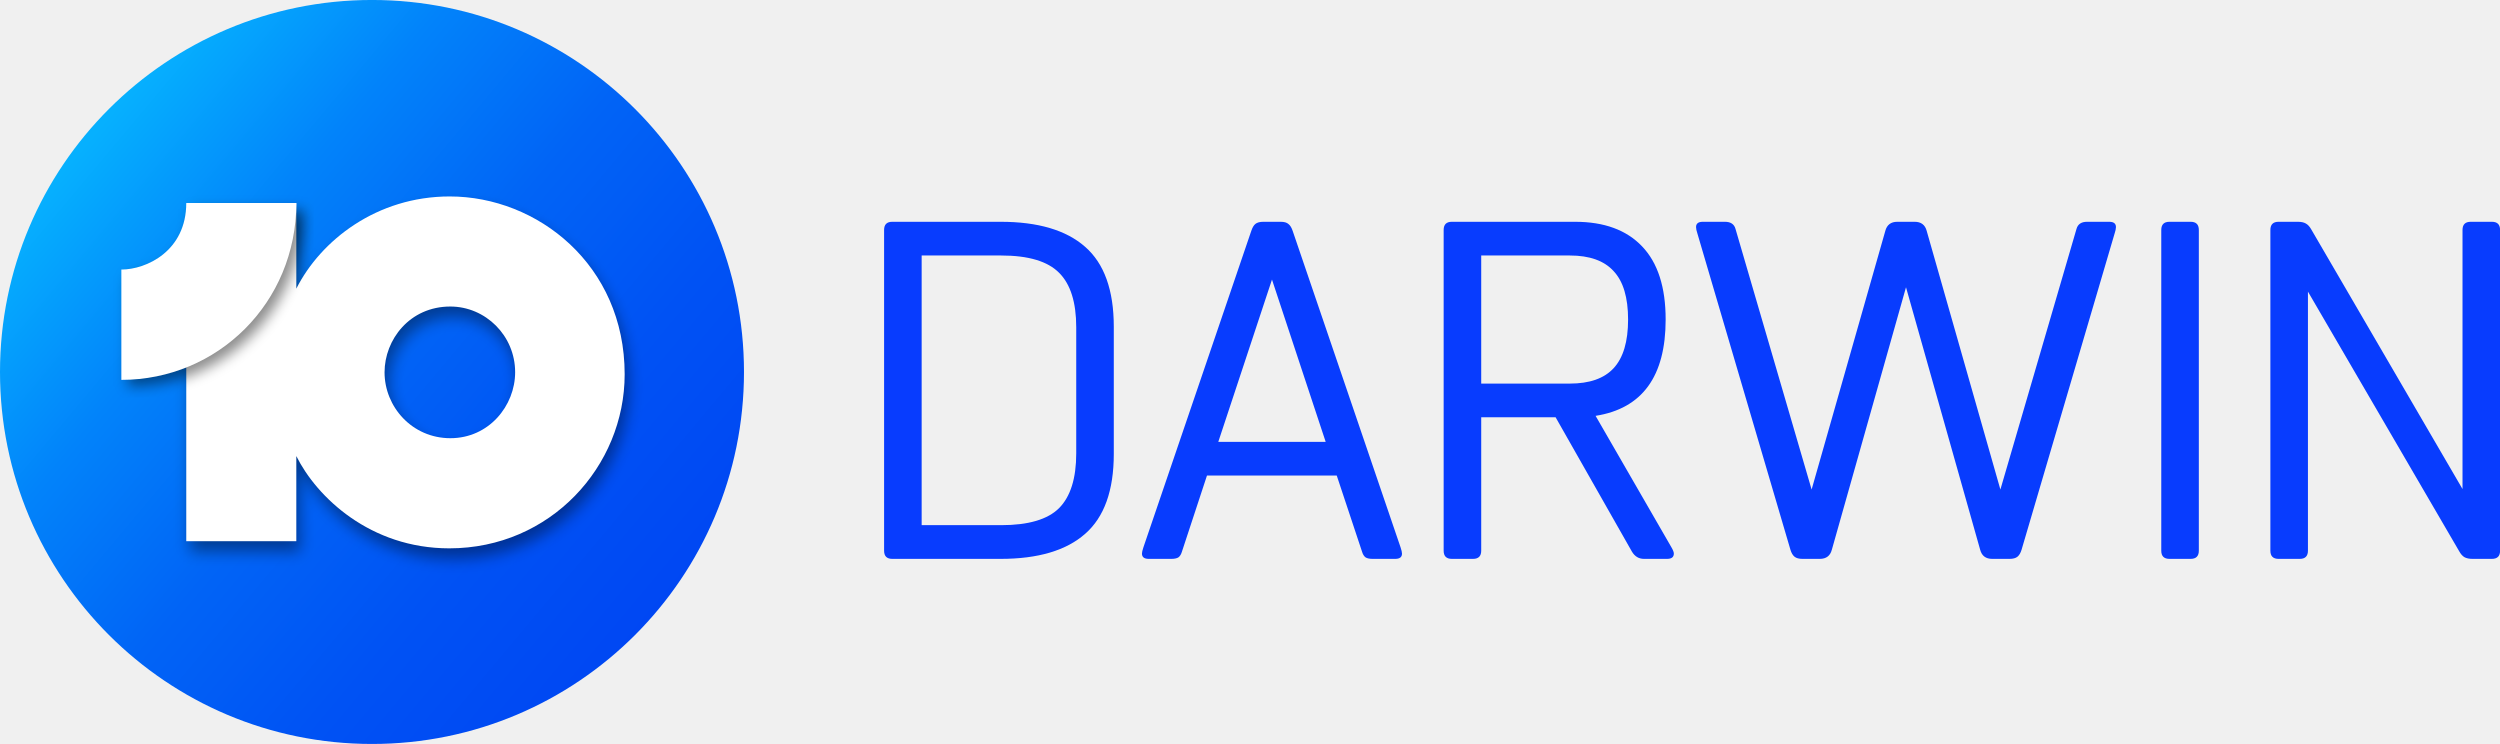
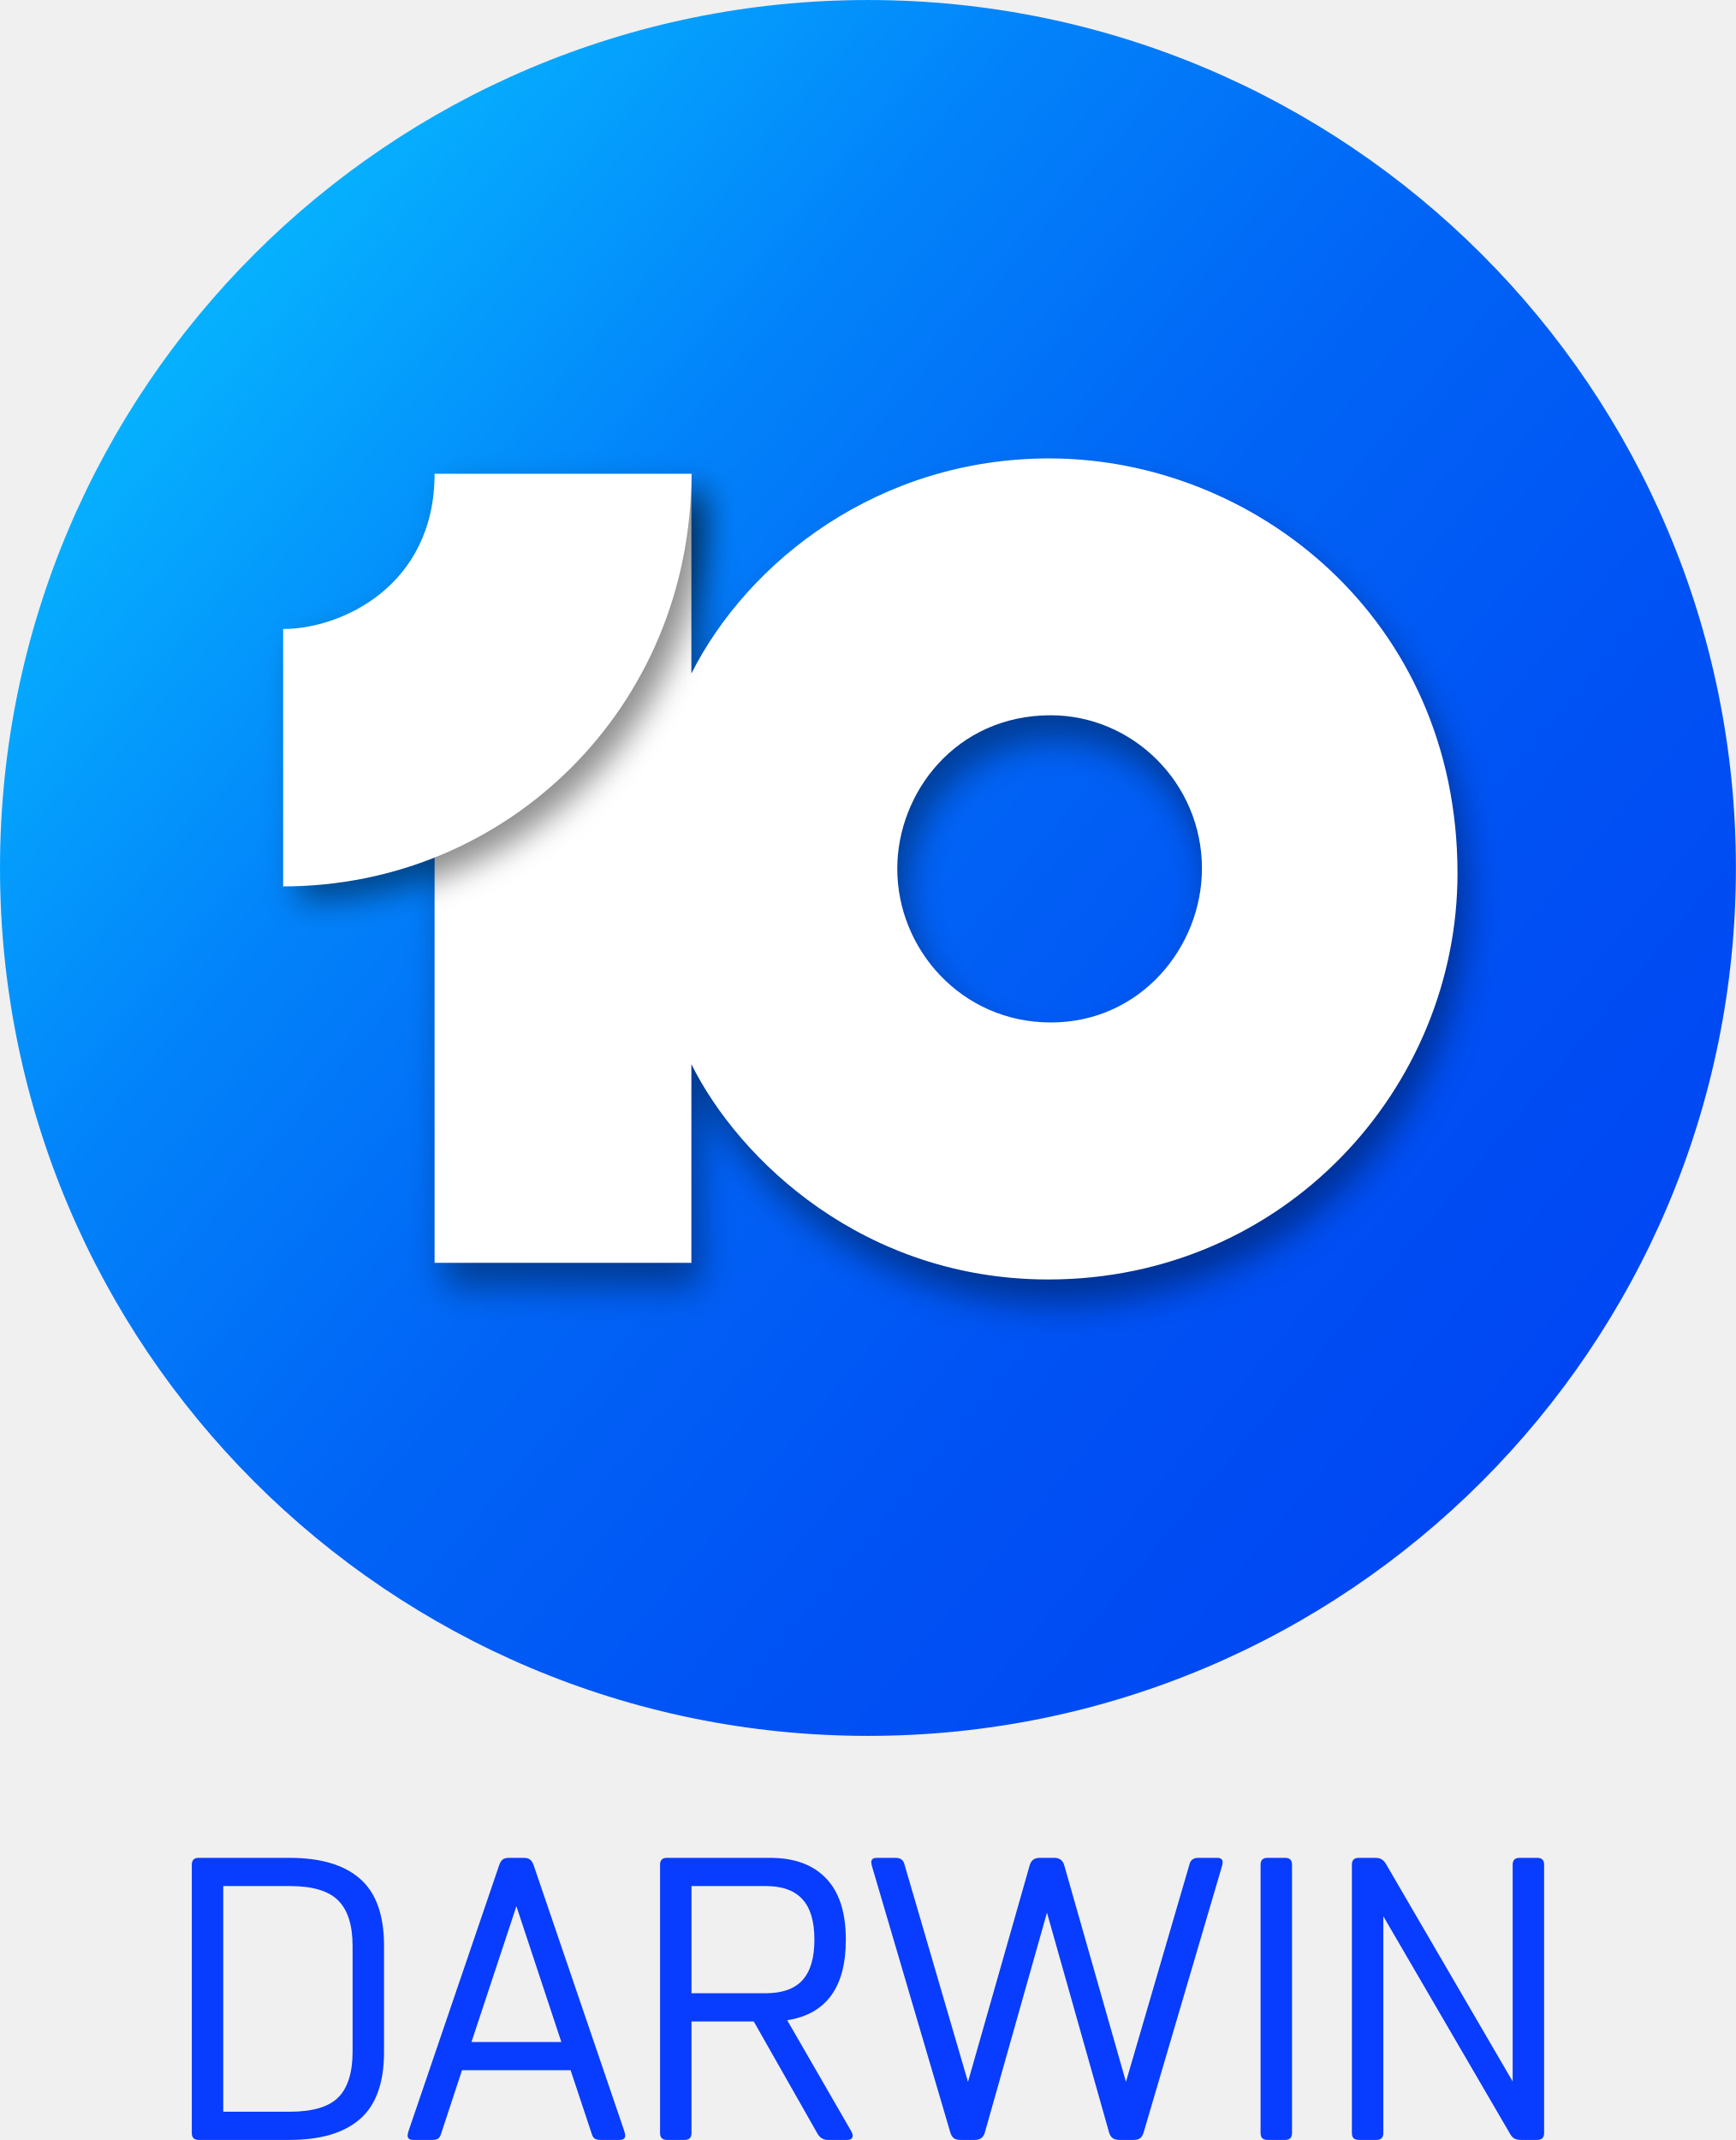
- <svg xmlns="http://www.w3.org/2000/svg" width="2520.2pt" height="750pt" version="1.1" viewBox="0 0 2520.2 750">
+ <svg xmlns="http://www.w3.org/2000/svg" width="480pt" height="591.75pt" version="1.1" viewBox="0 0 480 591.75">
  <defs>
    <linearGradient id="a" x1="178.95" x2="743.37" y1="1991.5" y2="2464.7" gradientUnits="userSpaceOnUse">
      <stop stop-color="#06b0fe" offset="0" />
      <stop stop-color="#0283fa" offset=".25" />
      <stop stop-color="#0164f6" offset=".5" />
      <stop stop-color="#0052f4" offset=".75" />
      <stop stop-color="#0047f3" offset="1" />
    </linearGradient>
    <filter id="c" color-interpolation-filters="sRGB">
      <feFlood flood-color="rgb(0,0,0)" flood-opacity=".4" result="flood" />
      <feComposite in="flood" in2="SourceGraphic" operator="in" result="composite1" />
      <feGaussianBlur result="blur" stdDeviation="8" />
      <feOffset dx="4" dy="11" result="offset" />
      <feComposite in="SourceGraphic" in2="offset" result="composite2" />
    </filter>
    <filter id="b" color-interpolation-filters="sRGB">
      <feFlood flood-color="rgb(0,0,0)" flood-opacity=".45" result="flood" />
      <feComposite in="flood" in2="SourceGraphic" operator="in" result="composite1" />
      <feGaussianBlur result="blur" stdDeviation="7" />
      <feOffset dx="7" dy="7" result="offset" />
      <feComposite in="SourceGraphic" in2="offset" result="composite2" />
    </filter>
  </defs>
-   <g transform="matrix(12.136 0 0 12.136 2462 4487.2)" fill="#083cfe" stroke-width="1px" aria-label="DARWIN">
+   <g transform="matrix(2.7857 0 0 2.7857 413.59 1492.4)" fill="#083cfe" stroke-width="1px" aria-label="DARWIN">
    <path d="m-128.75-351.32h9q4.66 0 7.02 2.08 2.38 2.08 2.38 6.64v10.56q0 4.56-2.38 6.64-2.36 2.08-7.02 2.08h-9q-0.68 0-0.68-0.68v-26.64q0-0.68 0.68-0.68zm2.44 25.2h6.6q3.4 0 4.82-1.42 1.42-1.44 1.42-4.54v-10.48q0-3.1-1.42-4.52-1.42-1.44-4.82-1.44h-6.6z" />
    <path d="m-102.61-330.24-2.08 6.32q-0.1 0.34-0.3 0.48-0.2 0.12-0.58 0.12h-1.88q-0.56 0-0.56-0.44 0-0.16 0.12-0.52l8.96-26.28q0.14-0.42 0.34-0.58 0.22-0.18 0.66-0.18h1.44q0.44 0 0.64 0.18 0.22 0.16 0.36 0.58l8.96 26.28q0.12 0.36 0.12 0.52 0 0.44-0.56 0.44h-1.88q-0.38 0-0.58-0.12-0.2-0.14-0.3-0.48l-2.1-6.32zm5.4-16.28-4.46 13.48h8.92z" />
    <path d="m-67.31-323.92-6.34-11.16h-6.18v11.08q0 0.68-0.68 0.68h-1.76q-0.68 0-0.68-0.68v-26.64q0-0.68 0.68-0.68h10.24q3.62 0 5.56 2.04 1.96 2.04 1.96 6.08 0 7.08-5.82 8l6.3 10.92q0.2 0.34 0.2 0.52 0 0.44-0.56 0.44h-1.92q-0.64 0-1-0.6zm-1.52-15.24q1.2-1.3 1.2-4.04t-1.2-4.02q-1.18-1.3-3.64-1.3h-7.36v10.64h7.36q2.46 0 3.64-1.28z" />
    <path d="m-36.705-329.08 6.32-21.64q0.16-0.6 0.88-0.6h1.84q0.56 0 0.56 0.44 0 0.2-0.12 0.56l-7.72 26.24q-0.12 0.4-0.34 0.58t-0.66 0.18h-1.44q-0.8 0-1-0.76l-6.16-21.8-6.16 21.8q-0.2 0.76-1 0.76h-1.44q-0.44 0-0.66-0.18t-0.34-0.58l-7.72-26.24q-0.12-0.36-0.12-0.56 0-0.44 0.56-0.44h1.84q0.72 0 0.88 0.6l6.32 21.64 6.12-21.48q0.2-0.76 1-0.76h1.44q0.8 0 1 0.76z" />
    <path d="m-23.341-324v-26.64q0-0.68 0.68-0.68h1.76q0.68 0 0.68 0.68v26.64q0 0.68-0.68 0.68h-1.76q-0.68 0-0.68-0.68z" />
    <path d="m1.402-323.96-12.56-21.56v21.52q0 0.68-0.68 0.68h-1.76q-0.68 0-0.68-0.68v-26.64q0-0.68 0.68-0.68h1.6q0.42 0 0.66 0.14 0.26 0.14 0.46 0.5l12.56 21.56v-21.52q0-0.68 0.68-0.68h1.76q0.68 0 0.68 0.68v26.64q0 0.68-0.68 0.68h-1.6q-0.42 0-0.68-0.14-0.24-0.14-0.44-0.5z" />
  </g>
-   <g transform="matrix(.74998 0 0 .74998 -17.557 -1247.1)">
+   <g transform="matrix(.47999 0 0 .47999 -11.236 -798.13)">
    <g transform="translate(9.1169,1105.3)">
      <circle transform="matrix(1.3508,0,0,1.3508,-94.487,-1960.7)" cx="450.69" cy="2234.4" r="370.16" fill="url(#a)" />
      <path transform="matrix(1.2644,0,0,1.2644,-91.912,-1320.3)" d="m562.09 1694c-77.563 0-137.11 46.605-163.09 98v-91l-117 69v290.5h117v-90.5c21.802 43.811 78.73 98.094 162.62 98.094 107.59 0 186.44-87.222 186.44-185.06 0-116.48-92.998-189.03-185.97-189.03zm0.625 117.03c37.4 0 68.906 30.907 68.906 69.813 0 35.706-27.902 70.156-68.844 70.156-40.716 0-69.969-33.399-69.969-70.031 0-34.669 26.701-69.938 69.906-69.938z" fill="#fff" filter="url(#c)" />
      <path transform="matrix(1.2644,0,0,1.2644,-91.912,-1320.3)" d="m213 1889v-117.28c26.456 0 69-19.562 69-70.721h117c0 106.13-83.701 188-186 188z" fill="#fff" filter="url(#b)" />
    </g>
  </g>
</svg>
